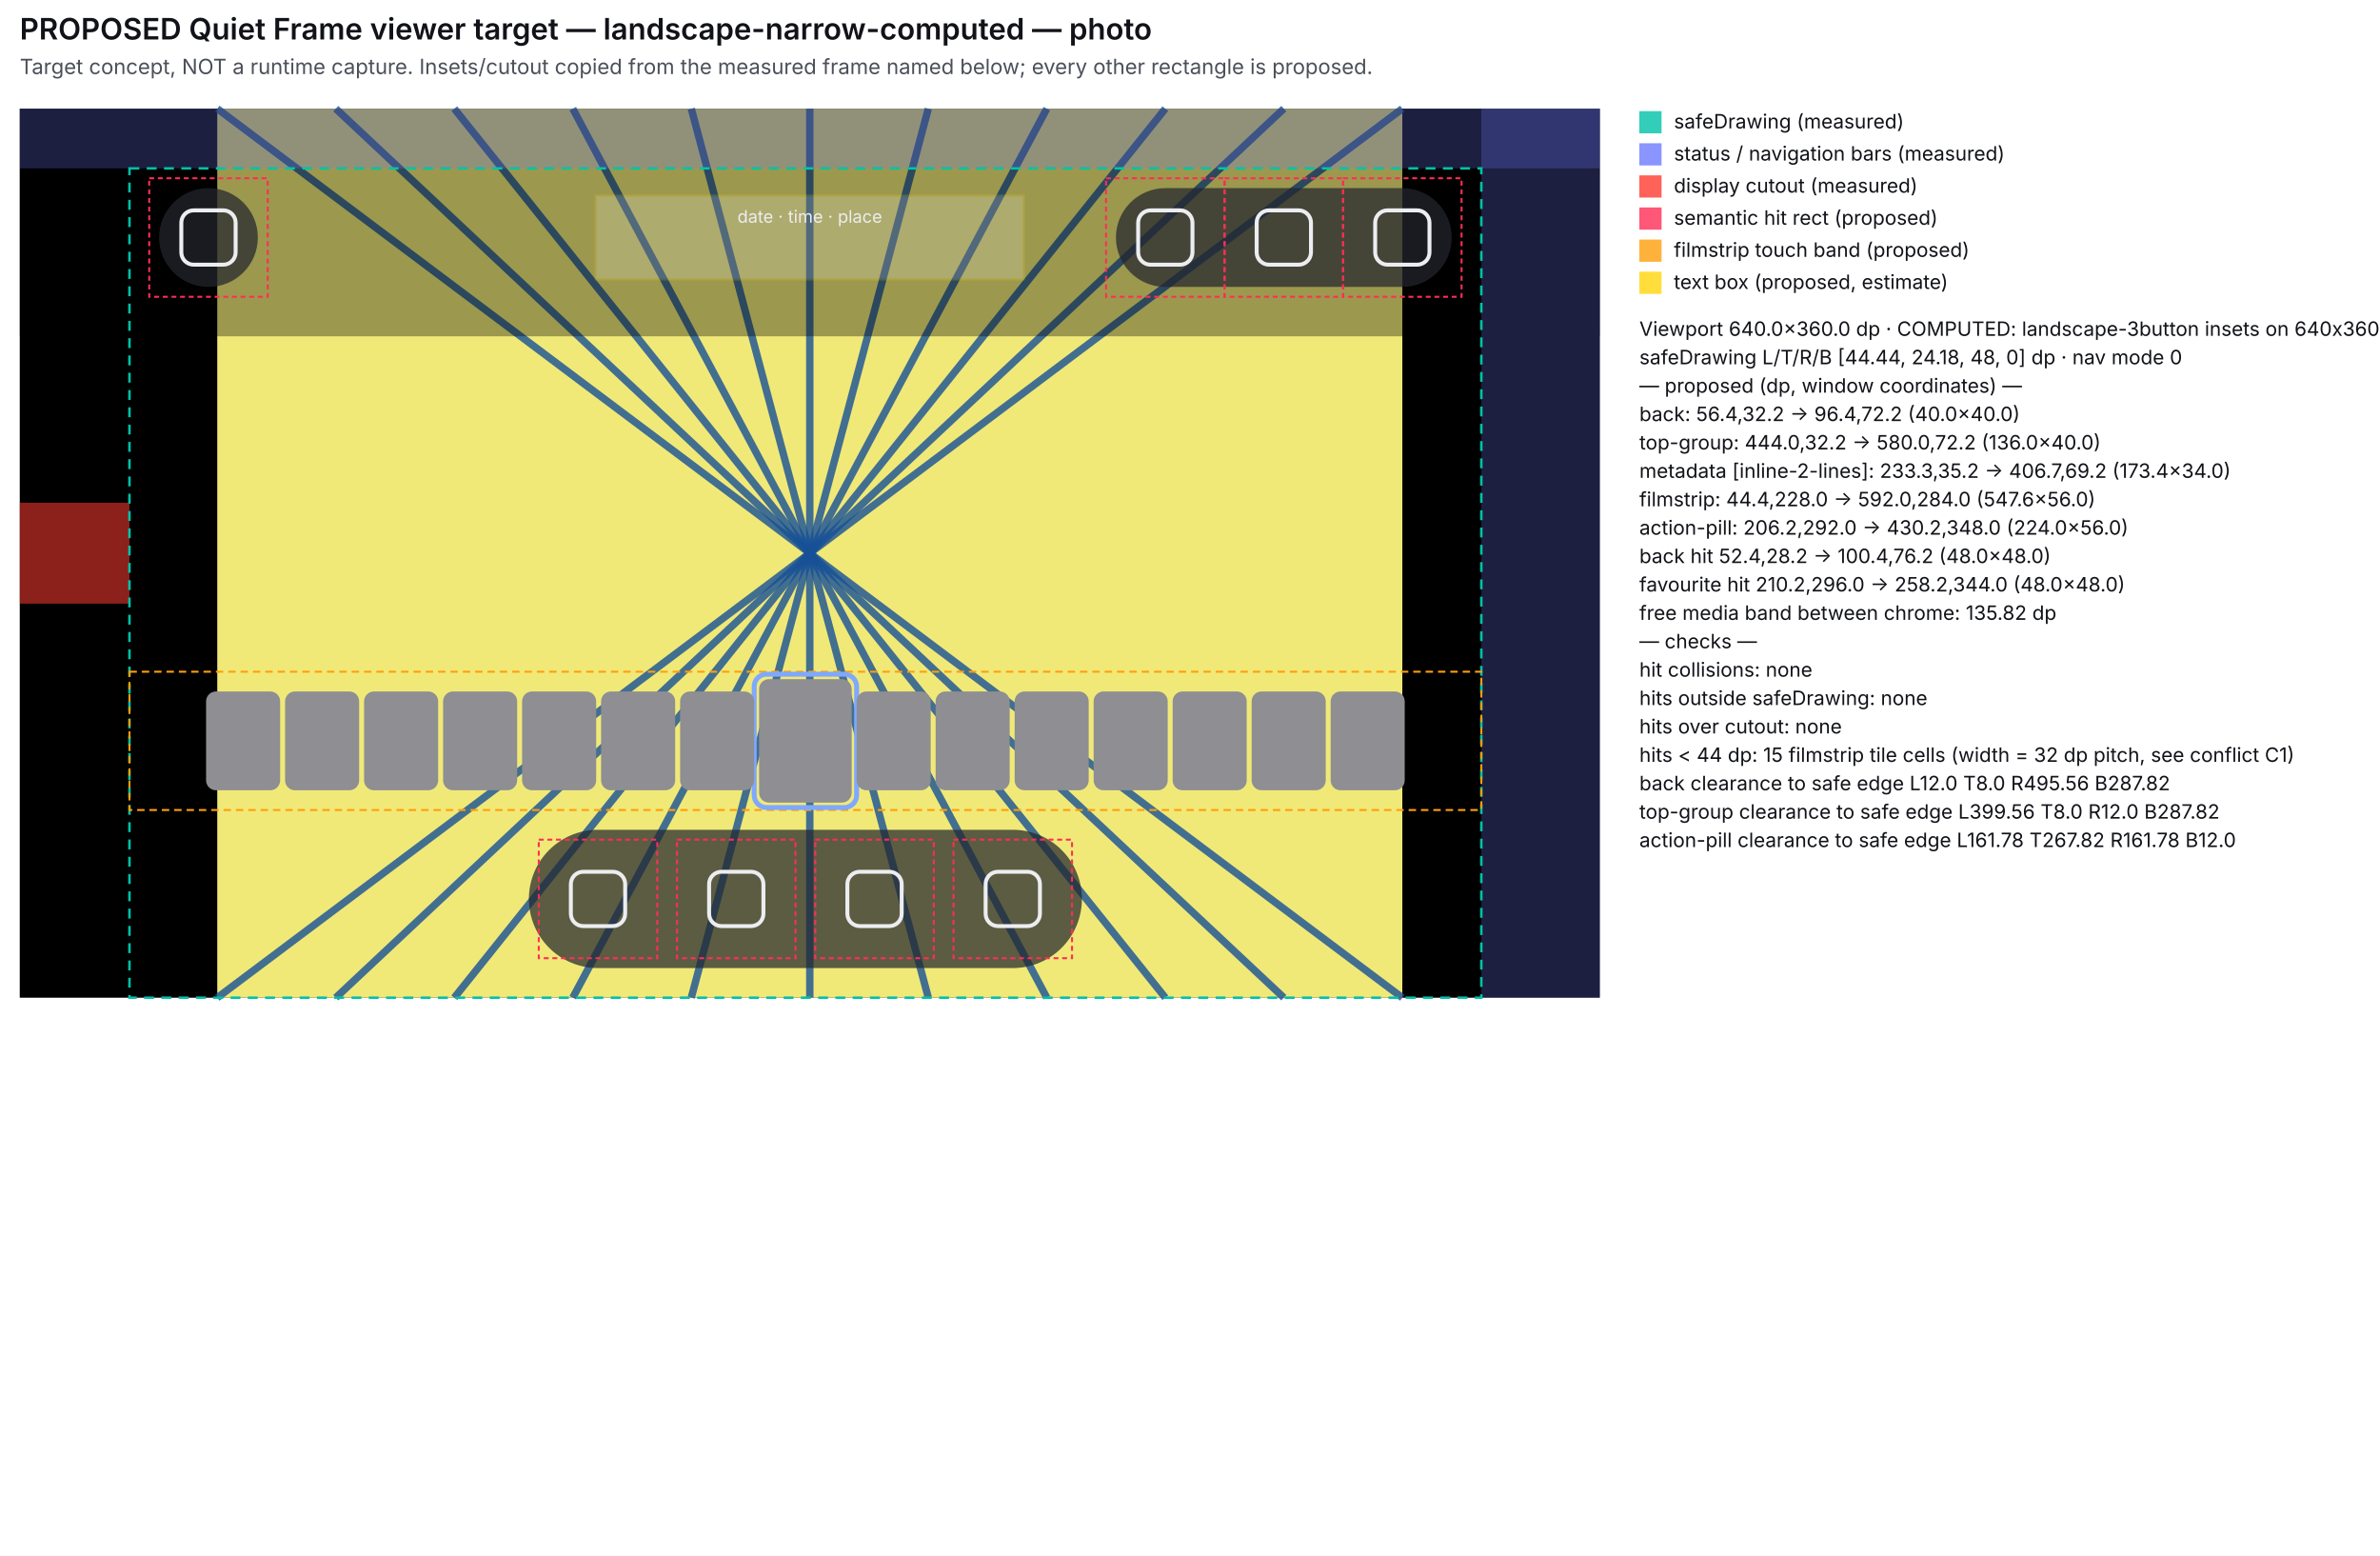
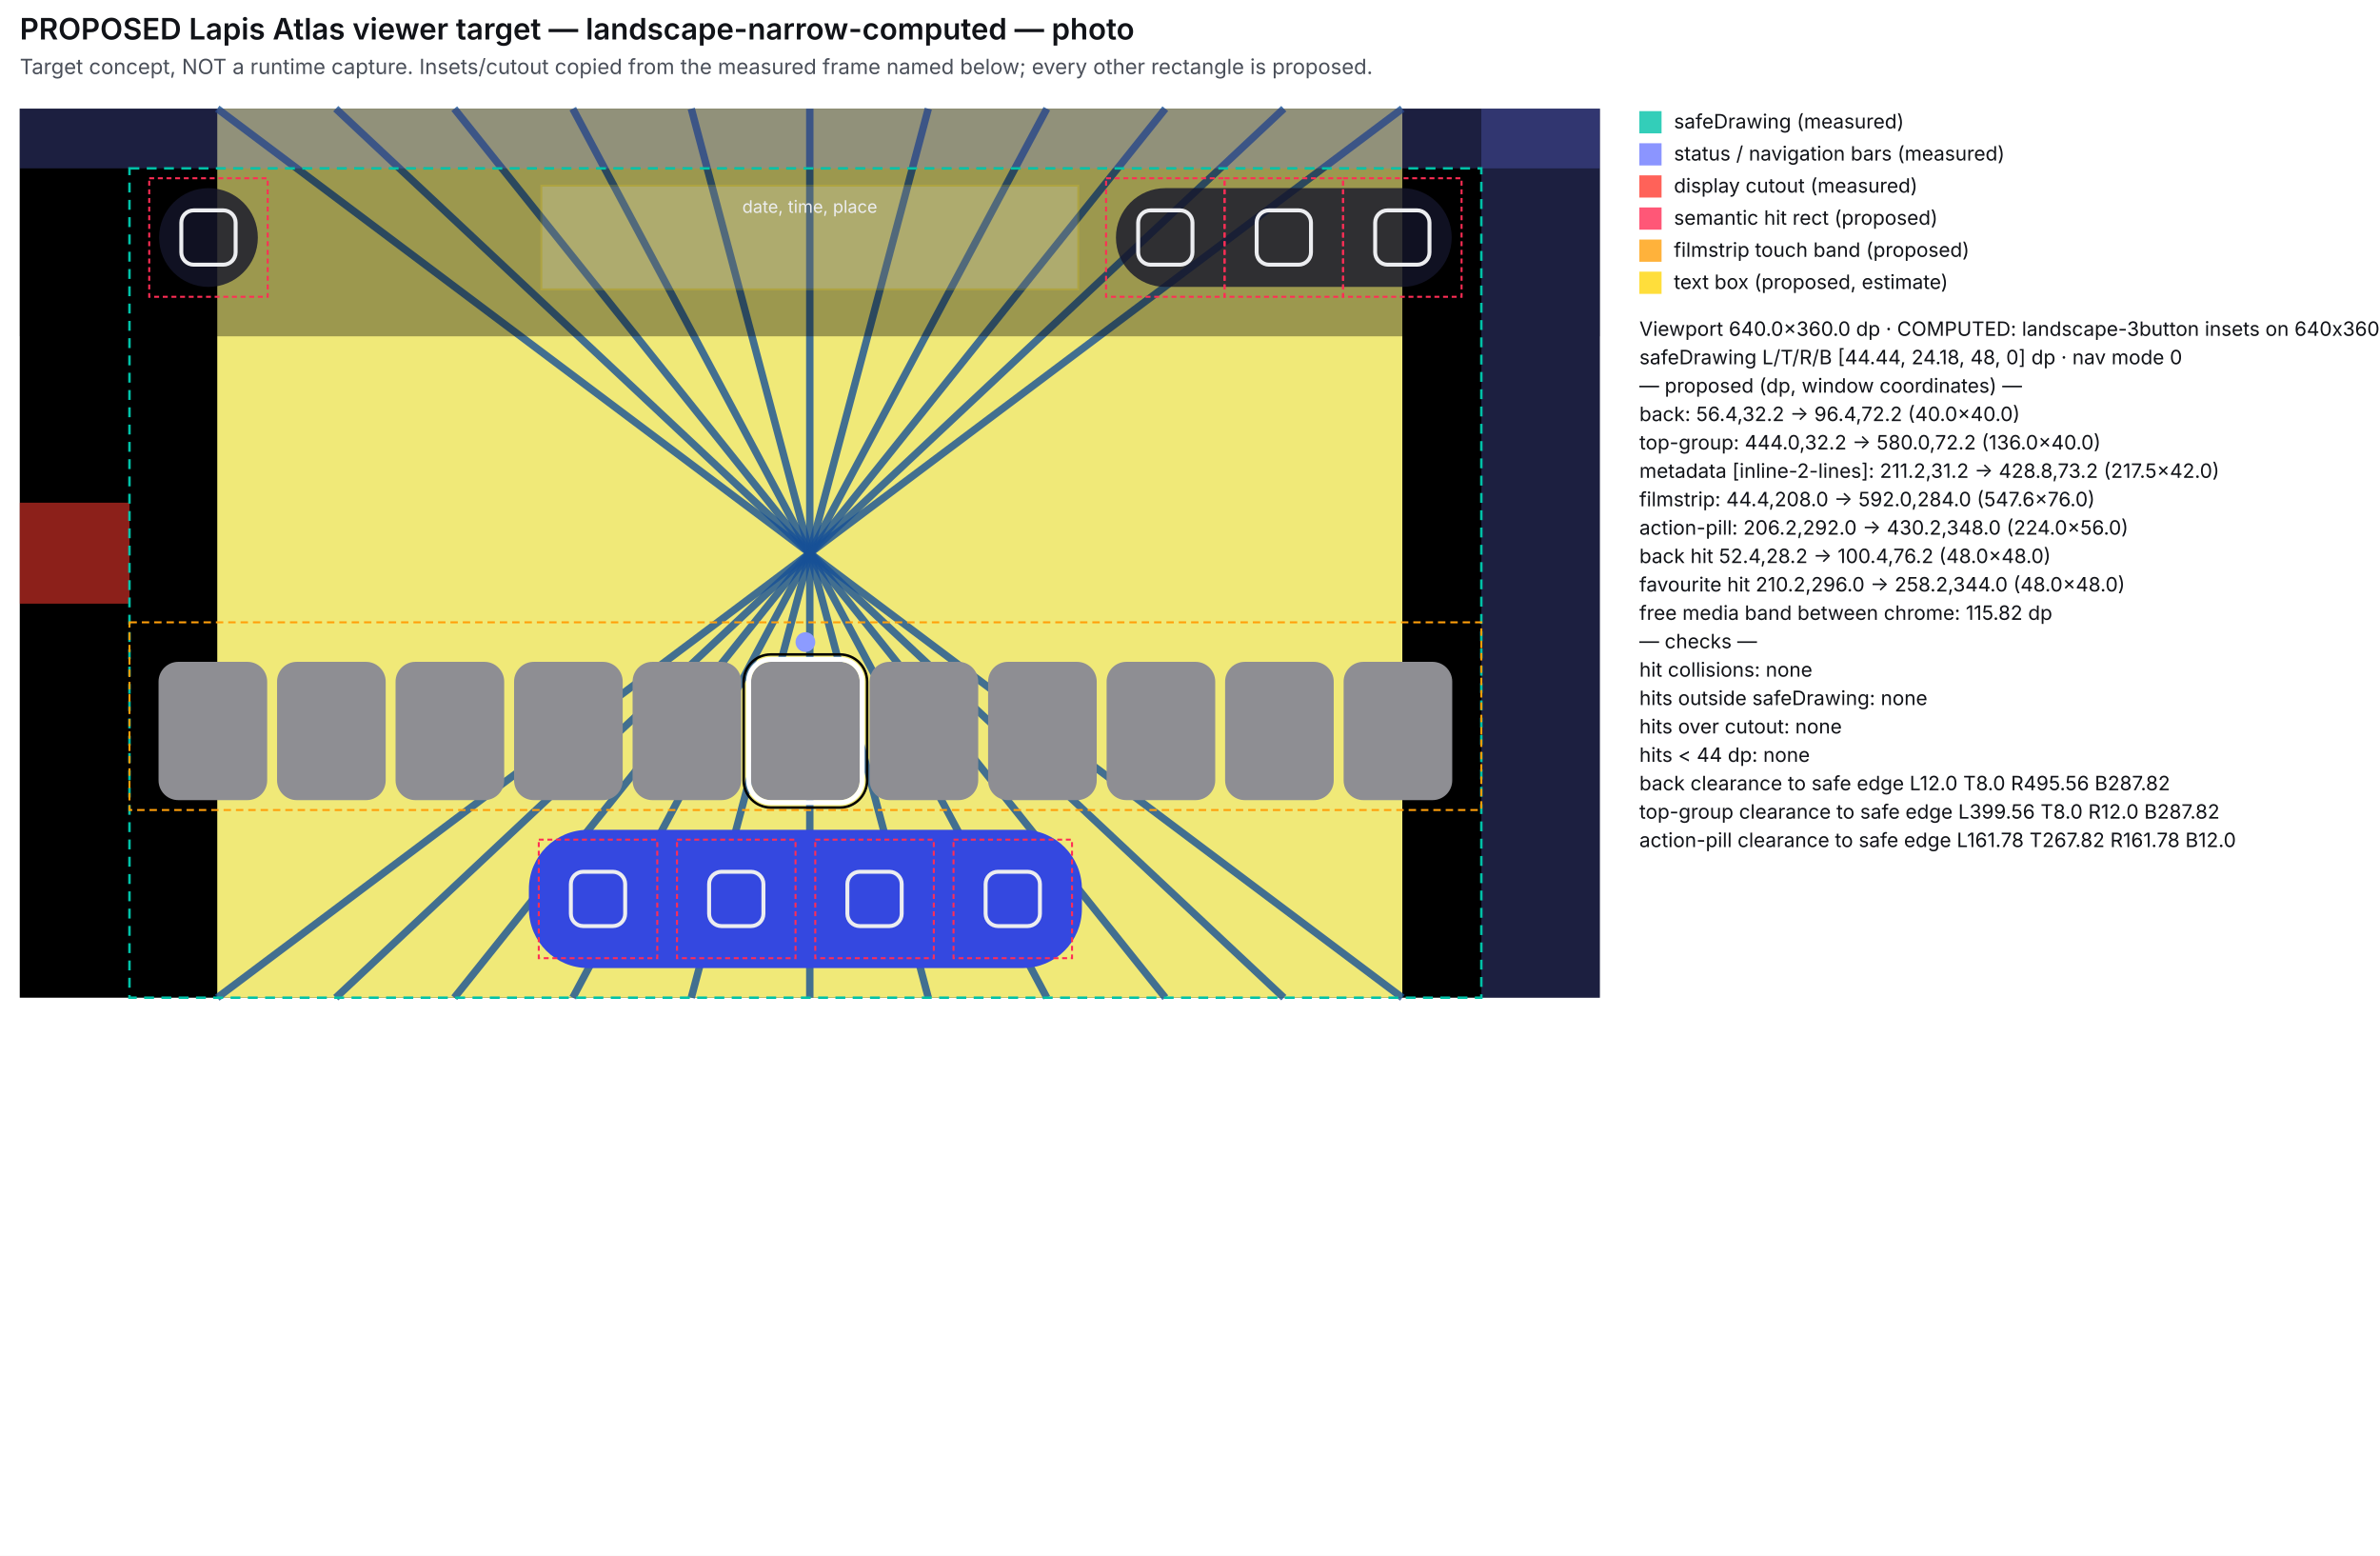
<svg xmlns="http://www.w3.org/2000/svg" viewBox="0 0 964.0 630.0" font-family="Inter, Arial, sans-serif" font-size="8">
  <rect width="964.0" height="630.0" fill="#FFFFFF" />
-   <text x="8" y="16" font-size="12" font-weight="600" fill="#111318">PROPOSED Quiet Frame viewer target — landscape-narrow-computed — photo</text>
+   <text x="8" y="16" font-size="12" font-weight="600" fill="#111318">PROPOSED Lapis Atlas viewer target — landscape-narrow-computed — photo</text>
  <text x="8" y="30" font-size="8.5" fill="#4A4F59">Target concept, NOT a runtime capture. Insets/cutout copied from the measured frame named below; every other rectangle is proposed.</text>
  <g transform="translate(8,44)">
    <rect width="640.0" height="360.0" fill="#000000" />
    <rect x="80.0" y="0.0" width="480.0" height="360.0" fill="#F0E978" />
    <line x1="80.0" y1="0.0" x2="560.0" y2="360.0" stroke="#165096" stroke-width="3" opacity="0.8" />
    <line x1="128.0" y1="0.0" x2="512.0" y2="360.0" stroke="#165096" stroke-width="3" opacity="0.8" />
    <line x1="176.0" y1="0.0" x2="464.0" y2="360.0" stroke="#165096" stroke-width="3" opacity="0.8" />
    <line x1="224.0" y1="0.0" x2="416.0" y2="360.0" stroke="#165096" stroke-width="3" opacity="0.8" />
    <line x1="272.0" y1="0.0" x2="368.0" y2="360.0" stroke="#165096" stroke-width="3" opacity="0.8" />
    <line x1="320.0" y1="0.0" x2="320.0" y2="360.0" stroke="#165096" stroke-width="3" opacity="0.8" />
    <line x1="368.0" y1="0.0" x2="272.0" y2="360.0" stroke="#165096" stroke-width="3" opacity="0.8" />
    <line x1="416.0" y1="0.0" x2="224.0" y2="360.0" stroke="#165096" stroke-width="3" opacity="0.8" />
    <line x1="464.0" y1="0.0" x2="176.0" y2="360.0" stroke="#165096" stroke-width="3" opacity="0.8" />
    <line x1="512.0" y1="0.0" x2="128.0" y2="360.0" stroke="#165096" stroke-width="3" opacity="0.8" />
    <line x1="560.0" y1="0.0" x2="80.0" y2="360.0" stroke="#165096" stroke-width="3" opacity="0.8" />
    <rect x="0" y="0" width="640.0" height="92.18" fill="#000" opacity="0.35" />
    <rect x="0" y="0" width="640.0" height="24.18" fill="#6E7BFF" opacity="0.25" />
    <rect x="592.0" y="0" width="48" height="360.0" fill="#6E7BFF" opacity="0.25" />
    <rect x="0.0" y="159.56" width="44.44" height="40.88" fill="#FF3B30" opacity="0.55" />
    <rect x="44.44" y="24.18" width="547.56" height="335.82" fill="none" stroke="#00C2A8" stroke-width="1" stroke-dasharray="4 3" />
-     <rect x="56.44" y="32.18" width="40.0" height="40.0" rx="20.0" fill="#23262E" opacity="0.72" />
+     <rect x="56.44" y="32.18" width="40.0" height="40.0" rx="20.0" fill="#14152A" opacity="0.8" />
    <rect x="65.44" y="41.18" width="22.0" height="22.0" rx="5" fill="none" stroke="#ECEDF0" stroke-width="1.6" />
    <rect x="52.44" y="28.18" width="48.0" height="48.0" fill="none" stroke="#FF2D55" stroke-width="0.8" stroke-dasharray="2 1.5" />
-     <rect x="444.0" y="32.18" width="136.0" height="40.0" rx="20.0" fill="#23262E" opacity="0.72" />
+     <rect x="444.0" y="32.18" width="136.0" height="40.0" rx="20.0" fill="#14152A" opacity="0.8" />
    <rect x="453.0" y="41.18" width="22.0" height="22.0" rx="5" fill="none" stroke="#ECEDF0" stroke-width="1.6" />
    <rect x="440.0" y="28.18" width="48.0" height="48.0" fill="none" stroke="#FF2D55" stroke-width="0.8" stroke-dasharray="2 1.5" />
    <rect x="501.0" y="41.18" width="22.0" height="22.0" rx="5" fill="none" stroke="#ECEDF0" stroke-width="1.6" />
    <rect x="488.0" y="28.18" width="48.0" height="48.0" fill="none" stroke="#FF2D55" stroke-width="0.8" stroke-dasharray="2 1.5" />
    <rect x="549.0" y="41.18" width="22.0" height="22.0" rx="5" fill="none" stroke="#ECEDF0" stroke-width="1.6" />
    <rect x="536.0" y="28.18" width="48.0" height="48.0" fill="none" stroke="#FF2D55" stroke-width="0.8" stroke-dasharray="2 1.5" />
-     <rect x="233.29" y="35.18" width="173.42" height="34.0" fill="#FFFFFF" opacity="0.18" stroke="#FFD60A" stroke-width="0.8" />
-     <text x="320.0" y="46.18" text-anchor="middle" fill="#ECEDF0" font-size="7">date · time · place</text>
-     <rect x="44.44" y="228.0" width="547.56" height="56.0" fill="none" stroke="#FF9F0A" stroke-width="0.8" stroke-dasharray="3 2" />
-     <rect x="299.47" y="231.0" width="37.5" height="50.0" rx="4" fill="#8E8E93" />
-     <rect x="297.47" y="229.0" width="41.5" height="54.0" rx="5" fill="none" stroke="#7FA8FF" stroke-width="2.0" />
-     <rect x="338.97" y="236.0" width="30.0" height="40.0" rx="4" fill="#8E8E93" />
-     <rect x="370.97" y="236.0" width="30.0" height="40.0" rx="4" fill="#8E8E93" />
-     <rect x="402.97" y="236.0" width="30.0" height="40.0" rx="4" fill="#8E8E93" />
-     <rect x="434.97" y="236.0" width="30.0" height="40.0" rx="4" fill="#8E8E93" />
-     <rect x="466.97" y="236.0" width="30.0" height="40.0" rx="4" fill="#8E8E93" />
-     <rect x="498.97" y="236.0" width="30.0" height="40.0" rx="4" fill="#8E8E93" />
-     <rect x="530.97" y="236.0" width="30.0" height="40.0" rx="4" fill="#8E8E93" />
-     <rect x="267.47" y="236.0" width="30.0" height="40.0" rx="4" fill="#8E8E93" />
-     <rect x="235.47" y="236.0" width="30.0" height="40.0" rx="4" fill="#8E8E93" />
-     <rect x="203.47" y="236.0" width="30.0" height="40.0" rx="4" fill="#8E8E93" />
-     <rect x="171.47" y="236.0" width="30.0" height="40.0" rx="4" fill="#8E8E93" />
-     <rect x="139.47" y="236.0" width="30.0" height="40.0" rx="4" fill="#8E8E93" />
-     <rect x="107.47" y="236.0" width="30.0" height="40.0" rx="4" fill="#8E8E93" />
-     <rect x="75.47" y="236.0" width="30.0" height="40.0" rx="4" fill="#8E8E93" />
-     <rect x="206.22" y="292.0" width="224.0" height="56.0" rx="28.0" fill="#23262E" opacity="0.72" />
+     <rect x="211.25" y="31.18" width="217.5" height="42.0" fill="#FFFFFF" opacity="0.18" stroke="#FFD60A" stroke-width="0.8" />
+     <text x="320.0" y="42.18" text-anchor="middle" fill="#ECEDF0" font-size="7">date, time, place</text>
+     <rect x="44.44" y="208.0" width="547.56" height="76.0" fill="none" stroke="#FF9F0A" stroke-width="0.8" stroke-dasharray="3 2" />
+     <rect x="296.22" y="224.0" width="44.0" height="56.0" rx="8.0" fill="#8E8E93" />
+     <rect x="293.22" y="221.0" width="50.0" height="62.0" rx="11.0" fill="none" stroke="#000" stroke-width="1.0" />
+     <rect x="295.22" y="223.0" width="46.0" height="58.0" rx="9.0" fill="none" stroke="#FFFFFF" stroke-width="2.0" />
+     <circle cx="318.22" cy="216.0" r="4.0" fill="#8C9BFF" />
+     <rect x="344.22" y="224.0" width="44.0" height="56.0" rx="8.0" fill="#8E8E93" />
+     <rect x="392.22" y="224.0" width="44.0" height="56.0" rx="8.0" fill="#8E8E93" />
+     <rect x="440.22" y="224.0" width="44.0" height="56.0" rx="8.0" fill="#8E8E93" />
+     <rect x="488.22" y="224.0" width="44.0" height="56.0" rx="8.0" fill="#8E8E93" />
+     <rect x="536.22" y="224.0" width="44.0" height="56.0" rx="8.0" fill="#8E8E93" />
+     <rect x="248.22" y="224.0" width="44.0" height="56.0" rx="8.0" fill="#8E8E93" />
+     <rect x="200.22" y="224.0" width="44.0" height="56.0" rx="8.0" fill="#8E8E93" />
+     <rect x="152.22" y="224.0" width="44.0" height="56.0" rx="8.0" fill="#8E8E93" />
+     <rect x="104.22" y="224.0" width="44.0" height="56.0" rx="8.0" fill="#8E8E93" />
+     <rect x="56.22" y="224.0" width="44.0" height="56.0" rx="8.0" fill="#8E8E93" />
+     <rect x="206.22" y="292.0" width="224.0" height="56.0" rx="24.0" fill="#3448E0" />
    <rect x="223.22" y="309.0" width="22.0" height="22.0" rx="5" fill="none" stroke="#ECEDF0" stroke-width="1.6" />
    <rect x="210.22" y="296.0" width="48.0" height="48.0" fill="none" stroke="#FF2D55" stroke-width="0.8" stroke-dasharray="2 1.5" />
    <rect x="279.22" y="309.0" width="22.0" height="22.0" rx="5" fill="none" stroke="#ECEDF0" stroke-width="1.6" />
    <rect x="266.22" y="296.0" width="48.0" height="48.0" fill="none" stroke="#FF2D55" stroke-width="0.8" stroke-dasharray="2 1.5" />
    <rect x="335.22" y="309.0" width="22.0" height="22.0" rx="5" fill="none" stroke="#ECEDF0" stroke-width="1.6" />
    <rect x="322.22" y="296.0" width="48.0" height="48.0" fill="none" stroke="#FF2D55" stroke-width="0.8" stroke-dasharray="2 1.5" />
    <rect x="391.22" y="309.0" width="22.0" height="22.0" rx="5" fill="none" stroke="#ECEDF0" stroke-width="1.6" />
    <rect x="378.22" y="296.0" width="48.0" height="48.0" fill="none" stroke="#FF2D55" stroke-width="0.8" stroke-dasharray="2 1.5" />
  </g>
  <defs>
    <pattern id="hatch" width="6" height="6" patternUnits="userSpaceOnUse" patternTransform="rotate(45)">
      <line x1="0" y1="0" x2="0" y2="6" stroke="#FF9F0A" stroke-width="2" />
    </pattern>
  </defs>
  <g font-size="8" fill="#111318">
    <rect x="664.0" y="45" width="9" height="9" fill="#00C2A8" opacity="0.8" />
    <text x="678.0" y="52">safeDrawing (measured)</text>
    <rect x="664.0" y="58" width="9" height="9" fill="#6E7BFF" opacity="0.8" />
    <text x="678.0" y="65">status / navigation bars (measured)</text>
    <rect x="664.0" y="71" width="9" height="9" fill="#FF3B30" opacity="0.8" />
    <text x="678.0" y="78">display cutout (measured)</text>
    <rect x="664.0" y="84" width="9" height="9" fill="#FF2D55" opacity="0.8" />
    <text x="678.0" y="91">semantic hit rect (proposed)</text>
    <rect x="664.0" y="97" width="9" height="9" fill="#FF9F0A" opacity="0.8" />
    <text x="678.0" y="104">filmstrip touch band (proposed)</text>
    <rect x="664.0" y="110" width="9" height="9" fill="#FFD60A" opacity="0.8" />
    <text x="678.0" y="117">text box (proposed, estimate)</text>
    <text x="664.0" y="136">Viewport 640.0×360.0 dp · COMPUTED: landscape-3button insets on 640x360 dp</text>
    <text x="664.0" y="147.5">safeDrawing L/T/R/B [44.44, 24.18, 48, 0] dp · nav mode 0</text>
    <text x="664.0" y="159.0">— proposed (dp, window coordinates) —</text>
    <text x="664.0" y="170.5">back: 56.4,32.2 → 96.4,72.2 (40.0×40.0)</text>
    <text x="664.0" y="182.0">top-group: 444.0,32.2 → 580.0,72.2 (136.0×40.0)</text>
-     <text x="664.0" y="193.5">metadata [inline-2-lines]: 233.3,35.2 → 406.7,69.2 (173.4×34.0)</text>
-     <text x="664.0" y="205.0">filmstrip: 44.4,228.0 → 592.0,284.0 (547.6×56.0)</text>
+     <text x="664.0" y="193.5">metadata [inline-2-lines]: 211.2,31.2 → 428.8,73.2 (217.5×42.0)</text>
+     <text x="664.0" y="205.0">filmstrip: 44.4,208.0 → 592.0,284.0 (547.6×76.0)</text>
    <text x="664.0" y="216.5">action-pill: 206.2,292.0 → 430.2,348.0 (224.0×56.0)</text>
    <text x="664.0" y="228.0">back hit 52.4,28.2 → 100.4,76.2 (48.0×48.0)</text>
    <text x="664.0" y="239.5">favourite hit 210.2,296.0 → 258.2,344.0 (48.0×48.0)</text>
-     <text x="664.0" y="251.0">free media band between chrome: 135.82 dp</text>
+     <text x="664.0" y="251.0">free media band between chrome: 115.82 dp</text>
    <text x="664.0" y="262.5">— checks —</text>
    <text x="664.0" y="274.0">hit collisions: none</text>
    <text x="664.0" y="285.5">hits outside safeDrawing: none</text>
    <text x="664.0" y="297.0">hits over cutout: none</text>
-     <text x="664.0" y="308.5">hits &lt; 44 dp: 15 filmstrip tile cells (width = 32 dp pitch, see conflict C1)</text>
+     <text x="664.0" y="308.5">hits &lt; 44 dp: none</text>
    <text x="664.0" y="320.0">back clearance to safe edge L12.0 T8.0 R495.56 B287.82</text>
    <text x="664.0" y="331.5">top-group clearance to safe edge L399.56 T8.0 R12.0 B287.82</text>
    <text x="664.0" y="343.0">action-pill clearance to safe edge L161.78 T267.82 R161.78 B12.0</text>
  </g>
</svg>
